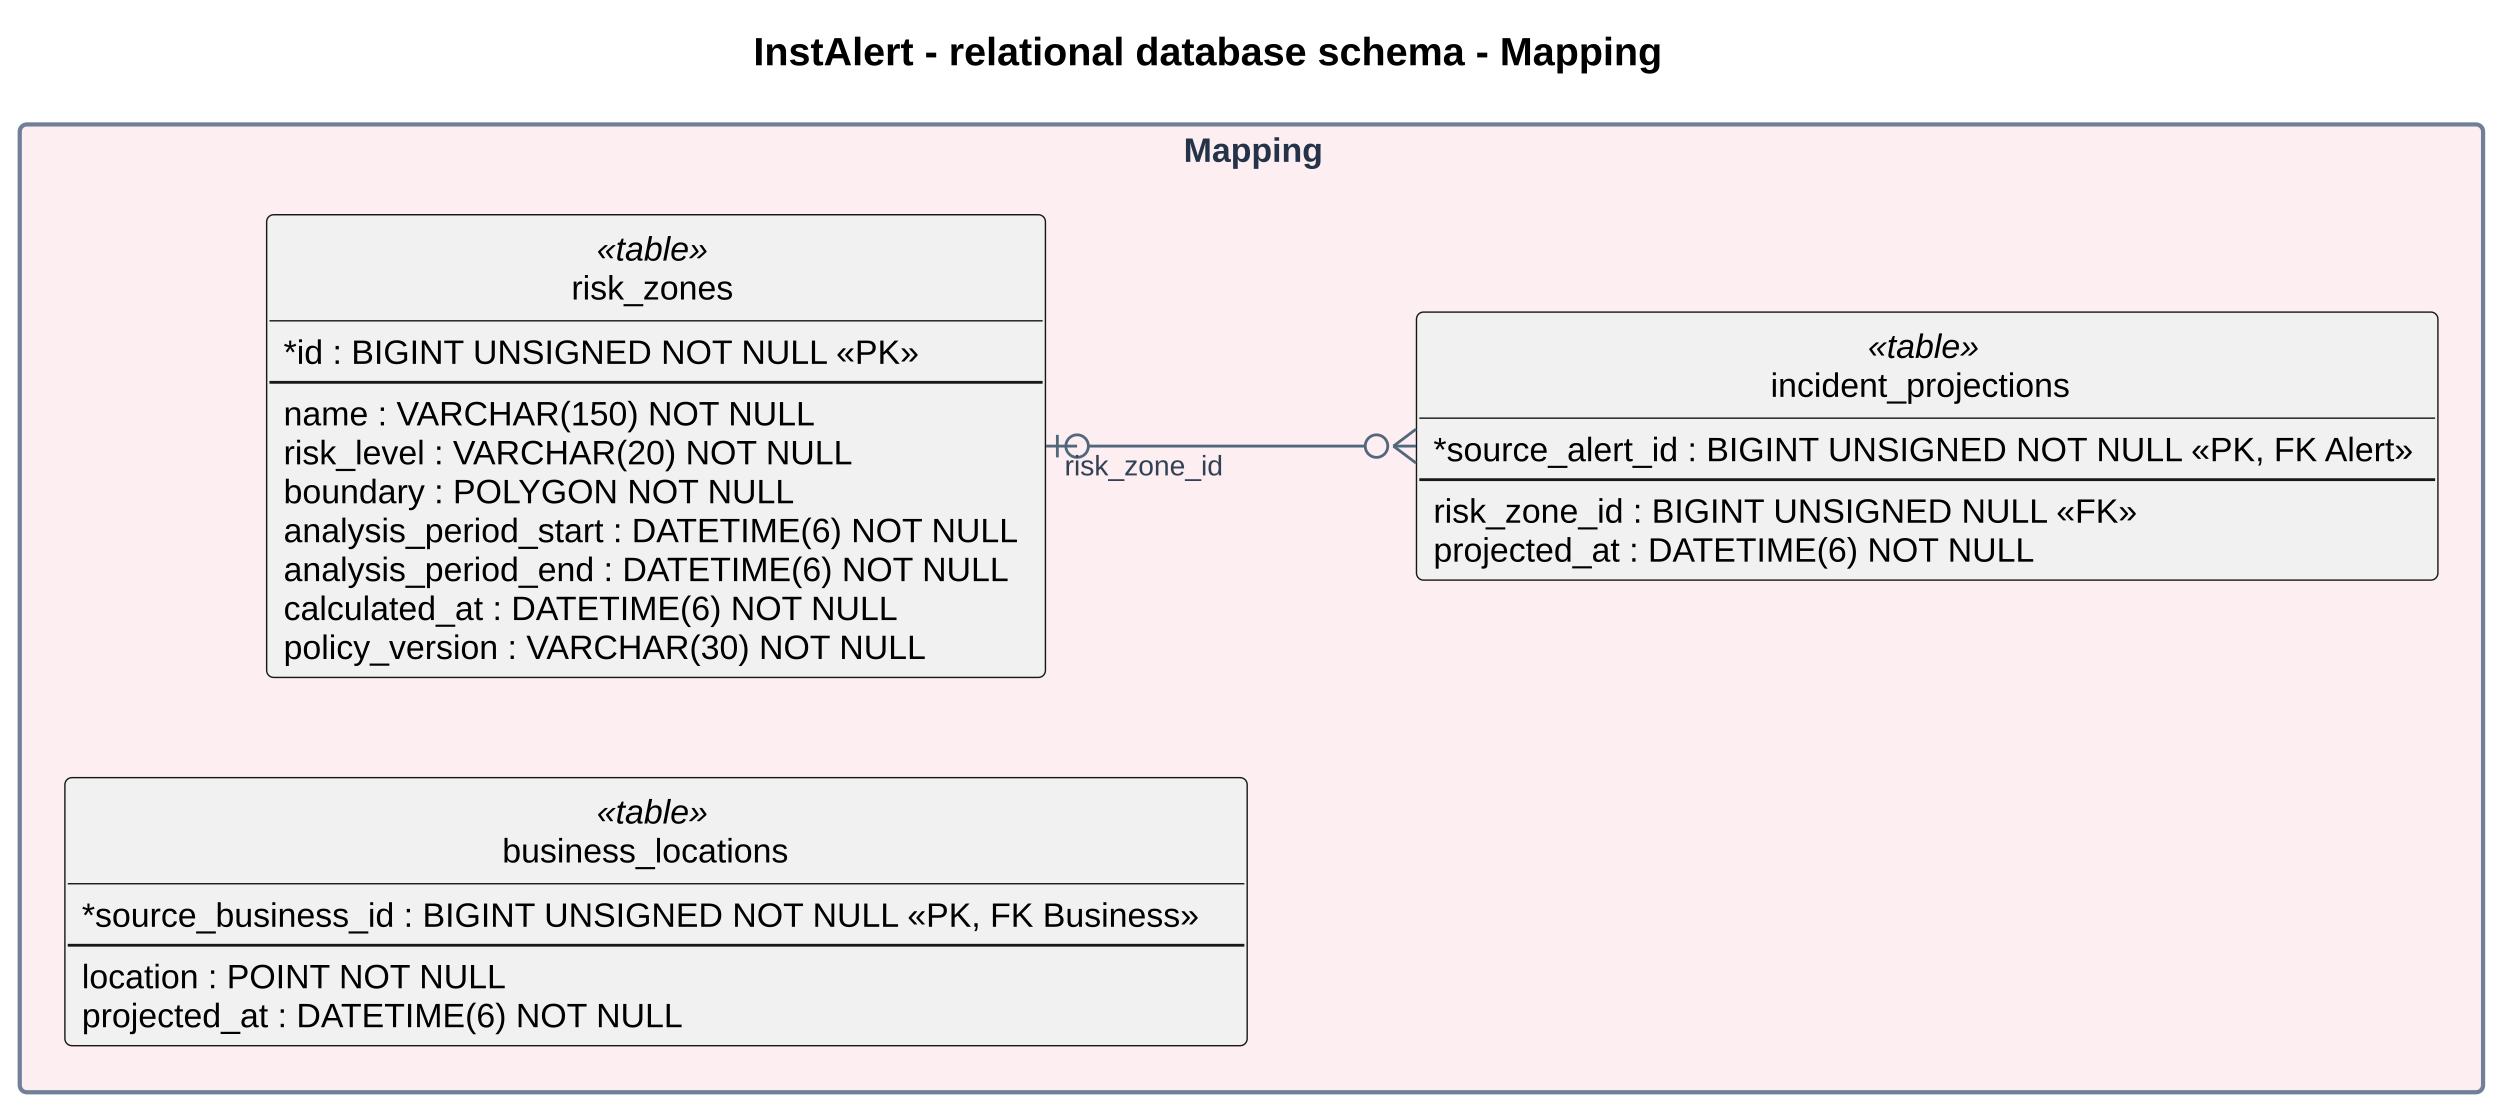
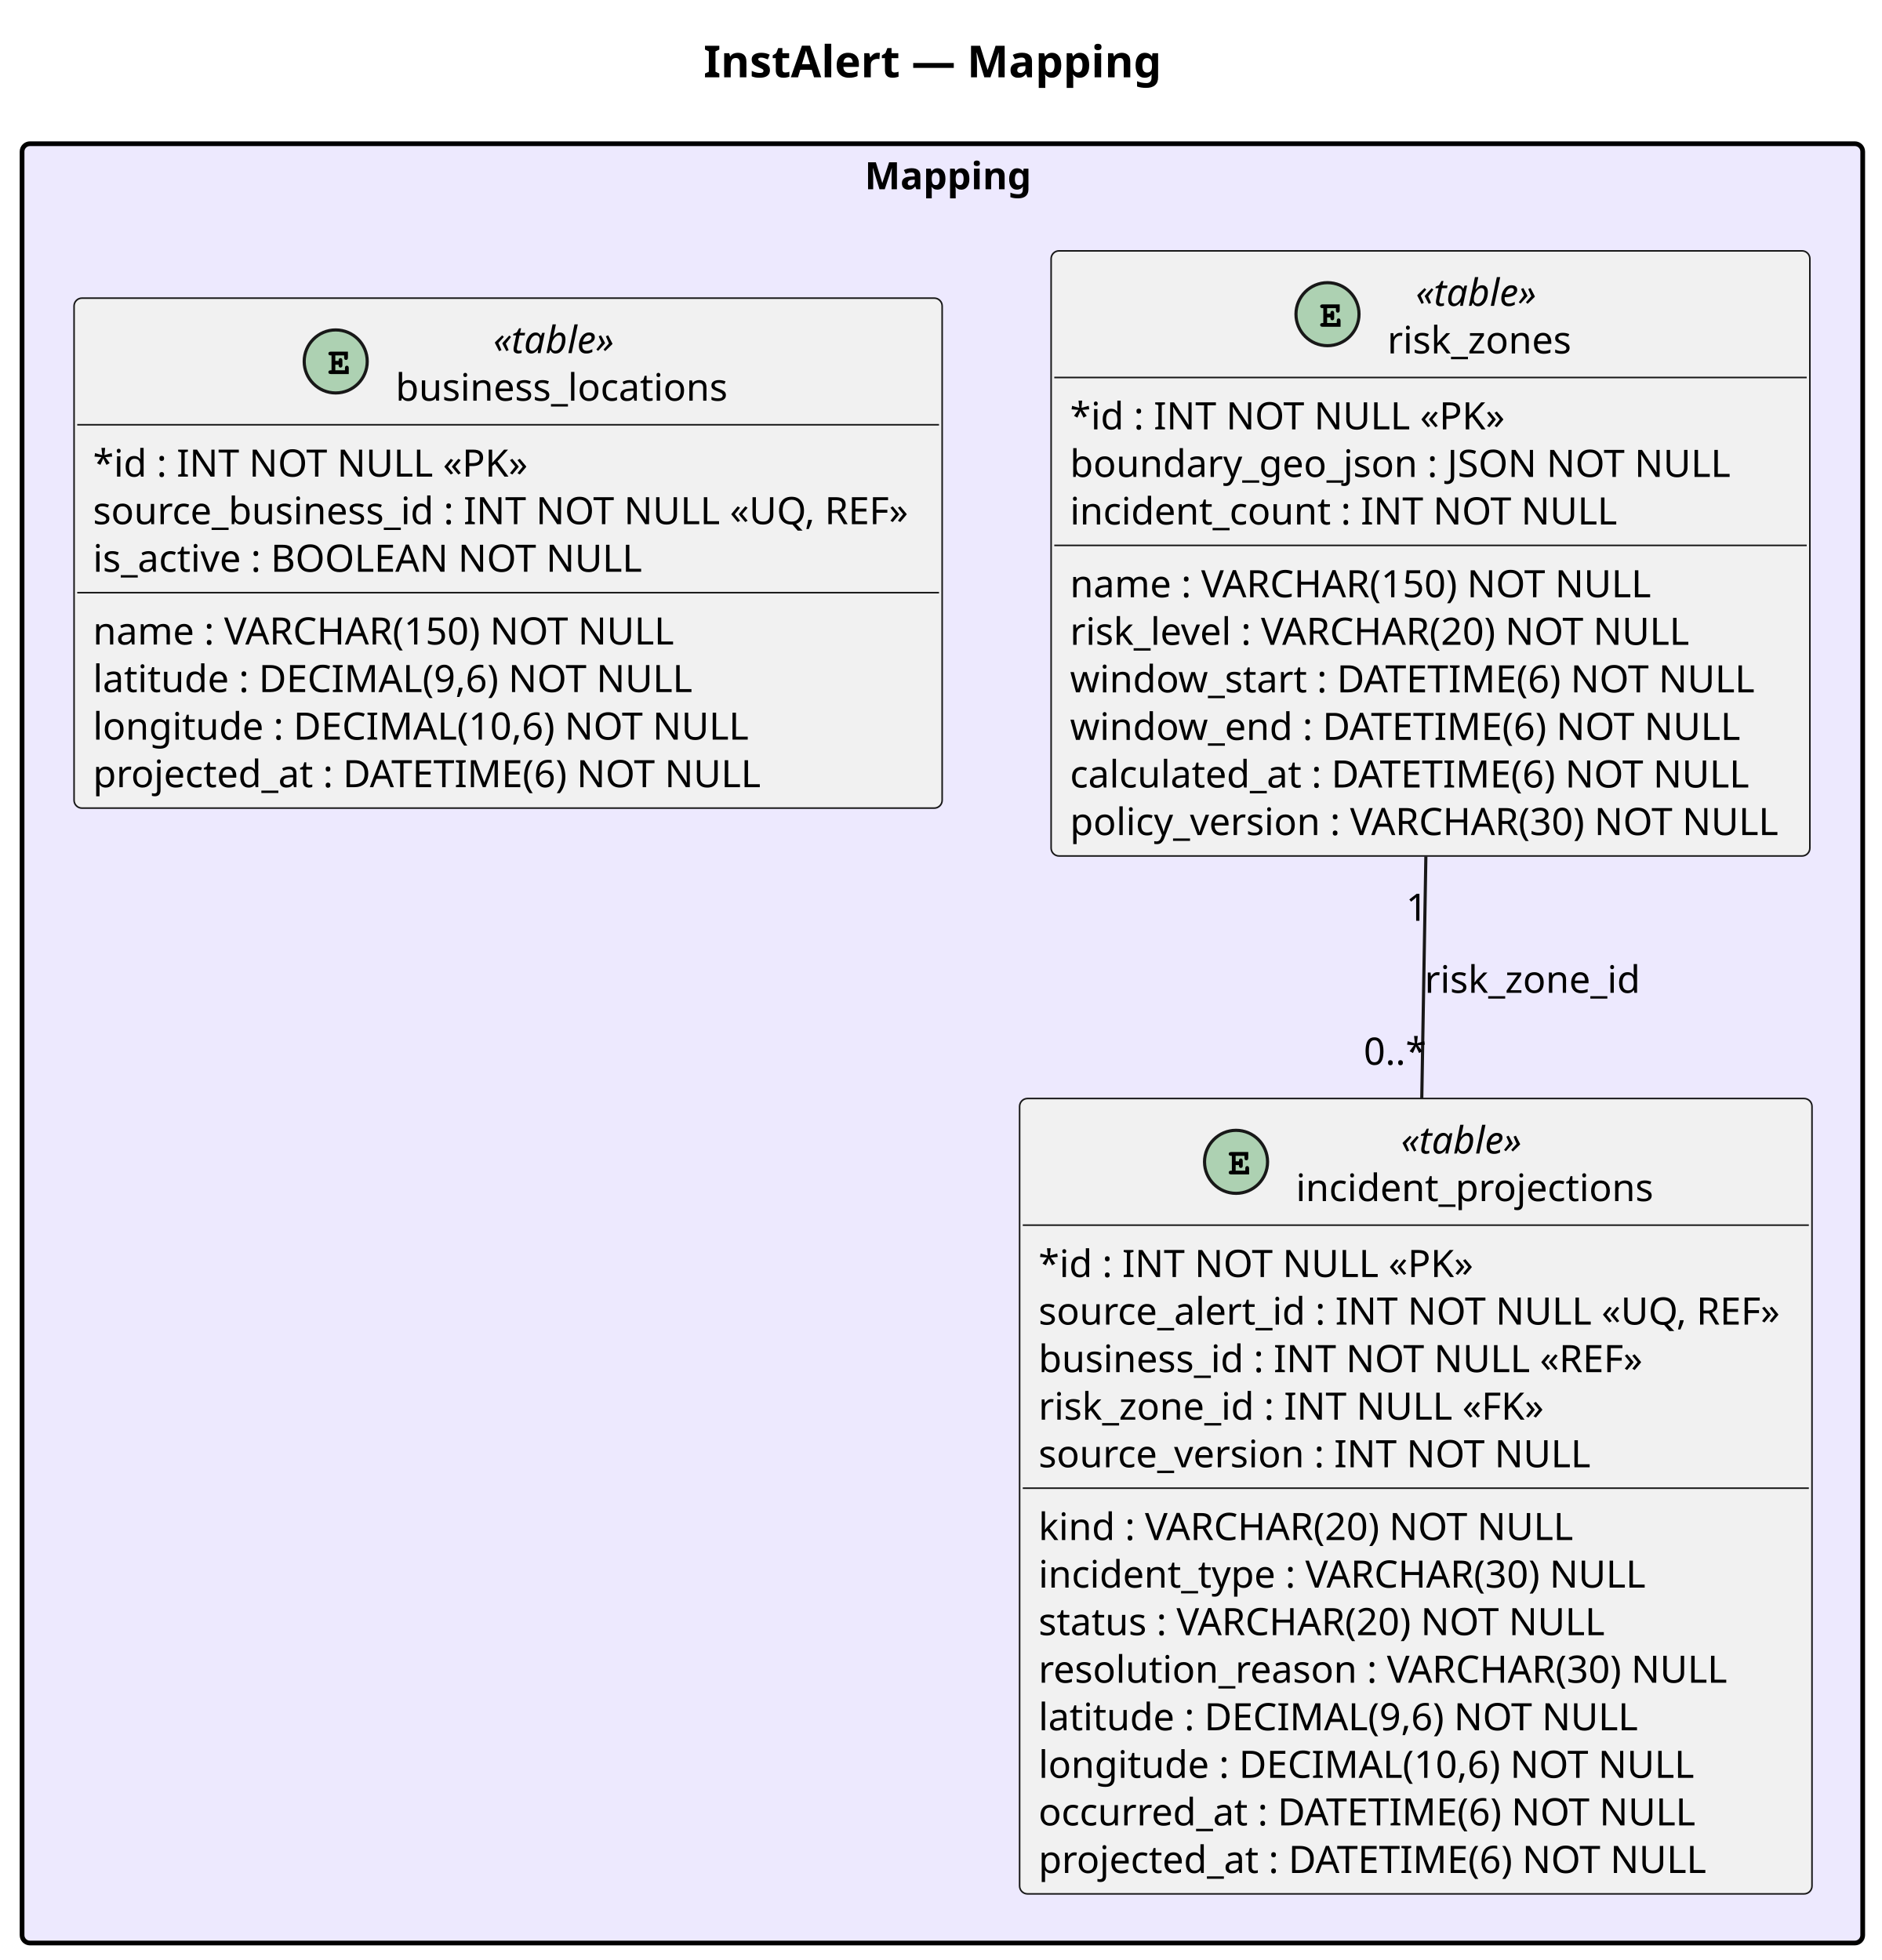
- <svg xmlns="http://www.w3.org/2000/svg" contentStyleType="text/css" height="393px" preserveAspectRatio="none" style="width:886px;height:393px;background:#FFFFFF;" version="1.1" viewBox="0 0 886 393" width="886px" zoomAndPan="magnify">
+ <svg xmlns="http://www.w3.org/2000/svg" contentStyleType="text/css" data-diagram-type="CLASS" height="622px" preserveAspectRatio="none" style="width:597px;height:622px;background:#FFFFFF;" version="1.1" viewBox="0 0 597 622" width="597px" zoomAndPan="magnify">
  <defs />
  <g>
-     <text fill="#000000" font-family="Arial" font-size="14" font-weight="bold" lengthAdjust="spacing" textLength="338" x="267" y="23.132">InstAlert - relational database schema - Mapping</text>
-     <g id="cluster_mappingContext">
-       <rect fill="#FCEEF1" height="343" rx="2.5" ry="2.5" style="stroke:#718096;stroke-width:1.5;" width="873" x="7" y="44.099" />
-       <text fill="#243347" font-family="Arial" font-size="12" font-weight="bold" lengthAdjust="spacing" textLength="48" x="419.5" y="57.355">Mapping</text>
+     <g class="title" data-source-line="8">
+       <text fill="#000000" font-family="sans-serif" font-size="14" font-weight="bold" lengthAdjust="spacing" textLength="136.548" x="223.226" y="24.533">InstAlert — Mapping</text>
    </g>
-     <g id="elem_riskZones">
-       <rect codeLine="21" fill="#F1F1F1" height="163.988" id="riskZones" rx="2.5" ry="2.5" style="stroke:#181818;stroke-width:0.5;" width="276" x="94.5" y="76.099" />
-       <text fill="#000000" font-family="Arial" font-size="12" font-style="italic" lengthAdjust="spacing" textLength="42" x="211.5" y="92.355">«table»</text>
-       <text fill="#000000" font-family="Arial" font-size="12" lengthAdjust="spacing" textLength="60" x="202.5" y="106.153">risk_zones</text>
-       <line style="stroke:#181818;stroke-width:0.5;" x1="95.5" x2="369.5" y1="113.696" y2="113.696" />
-       <text fill="#000000" font-family="Arial" font-size="12" lengthAdjust="spacing" textLength="226" x="100.5" y="128.952">*id : BIGINT UNSIGNED NOT NULL «PK»</text>
-       <line style="stroke:#181818;stroke-width:1.0;" x1="95.5" x2="369.5" y1="135.495" y2="135.495" />
-       <text fill="#000000" font-family="Arial" font-size="12" lengthAdjust="spacing" textLength="190" x="100.5" y="150.751">name : VARCHAR(150) NOT NULL</text>
-       <text fill="#000000" font-family="Arial" font-size="12" lengthAdjust="spacing" textLength="203" x="100.5" y="164.55">risk_level : VARCHAR(20) NOT NULL</text>
-       <text fill="#000000" font-family="Arial" font-size="12" lengthAdjust="spacing" textLength="181" x="100.5" y="178.349">boundary : POLYGON NOT NULL</text>
-       <text fill="#000000" font-family="Arial" font-size="12" lengthAdjust="spacing" textLength="264" x="100.5" y="192.148">analysis_period_start : DATETIME(6) NOT NULL</text>
-       <text fill="#000000" font-family="Arial" font-size="12" lengthAdjust="spacing" textLength="261" x="100.5" y="205.946">analysis_period_end : DATETIME(6) NOT NULL</text>
-       <text fill="#000000" font-family="Arial" font-size="12" lengthAdjust="spacing" textLength="218" x="100.5" y="219.745">calculated_at : DATETIME(6) NOT NULL</text>
-       <text fill="#000000" font-family="Arial" font-size="12" lengthAdjust="spacing" textLength="229" x="100.5" y="233.544">policy_version : VARCHAR(30) NOT NULL</text>
+     <g class="cluster" data-qualified-name="Mapping" data-source-line="9" id="ent0002">
+       <rect fill="#EDE9FE" height="571" rx="2.5" ry="2.5" style="stroke:#000000;stroke-width:1.5;" width="584" x="7" y="45.609" />
+       <text fill="#000000" font-family="sans-serif" font-size="12" font-weight="bold" lengthAdjust="spacing" textLength="49.324" x="274.338" y="60.066">Mapping</text>
    </g>
-     <g id="elem_incidentProjections">
-       <rect codeLine="32" fill="#F1F1F1" height="94.994" id="incidentProjections" rx="2.5" ry="2.5" style="stroke:#181818;stroke-width:0.5;" width="362" x="502" y="110.599" />
-       <text fill="#000000" font-family="Arial" font-size="12" font-style="italic" lengthAdjust="spacing" textLength="42" x="662" y="126.855">«table»</text>
-       <text fill="#000000" font-family="Arial" font-size="12" lengthAdjust="spacing" textLength="111" x="627.5" y="140.653">incident_projections</text>
-       <line style="stroke:#181818;stroke-width:0.5;" x1="503" x2="863" y1="148.196" y2="148.196" />
-       <text fill="#000000" font-family="Arial" font-size="12" lengthAdjust="spacing" textLength="350" x="508" y="163.452">*source_alert_id : BIGINT UNSIGNED NOT NULL «PK, FK Alert»</text>
-       <line style="stroke:#181818;stroke-width:1.0;" x1="503" x2="863" y1="169.995" y2="169.995" />
-       <text fill="#000000" font-family="Arial" font-size="12" lengthAdjust="spacing" textLength="252" x="508" y="185.251">risk_zone_id : BIGINT UNSIGNED NULL «FK»</text>
-       <text fill="#000000" font-family="Arial" font-size="12" lengthAdjust="spacing" textLength="213" x="508" y="199.05">projected_at : DATETIME(6) NOT NULL</text>
+     <g class="entity" data-qualified-name="Mapping.risk_zones" data-source-line="10" id="ent0003">
+       <rect fill="#F1F1F1" height="192.031" rx="2.5" ry="2.5" style="stroke:#181818;stroke-width:0.5;" width="240.732" x="333.5" y="79.609" />
+       <ellipse cx="421.188" cy="99.703" fill="#ADD1B2" rx="10" ry="10" style="stroke:#181818;stroke-width:1;" />
+       <path d="M421.062,100.734 L421.062,102.5 L424.125,102.5 L424.125,101.844 Q424.125,101.422 424.281,101.234 Q424.453,101.047 424.719,101.047 Q424.984,101.047 425.156,101.234 Q425.328,101.422 425.328,101.844 L425.328,103.703 L419.672,103.703 Q419.234,103.703 419.047,103.547 Q418.859,103.375 418.859,103.094 Q418.859,102.828 419.047,102.672 Q419.234,102.5 419.672,102.5 L419.859,102.5 L419.859,97.797 L419.672,97.797 Q419.234,97.797 419.047,97.641 Q418.859,97.469 418.859,97.203 Q418.859,96.922 419.047,96.766 Q419.234,96.594 419.672,96.594 L425.062,96.594 L425.062,98.422 Q425.062,98.859 424.891,99.047 Q424.734,99.219 424.453,99.219 Q424.188,99.219 424.016,99.047 Q423.859,98.859 423.859,98.422 L423.859,97.797 L421.062,97.797 L421.062,99.531 L422.109,99.531 Q422.109,99.062 422.203,98.938 Q422.375,98.641 422.719,98.641 Q422.984,98.641 423.141,98.828 Q423.312,99.016 423.312,99.453 L423.312,100.828 Q423.312,101.219 423.219,101.359 Q423.031,101.641 422.719,101.641 Q422.375,101.641 422.203,101.344 Q422.109,101.219 422.109,100.734 L421.062,100.734 Z " fill="#000000" />
+       <text fill="#000000" font-family="sans-serif" font-size="12" font-style="italic" lengthAdjust="spacing" textLength="39.369" x="449.182" y="97.066">«table»</text>
+       <text fill="#000000" font-family="sans-serif" font-size="12" lengthAdjust="spacing" textLength="57.357" x="440.188" y="112.16">risk_zones</text>
+       <line style="stroke:#181818;stroke-width:0.5;" x1="334.5" x2="573.232" y1="119.797" y2="119.797" />
+       <text fill="#000000" font-family="sans-serif" font-size="12" lengthAdjust="spacing" textLength="138.709" x="339.5" y="136.254">*id : INT NOT NULL «PK»</text>
+       <text fill="#000000" font-family="sans-serif" font-size="12" lengthAdjust="spacing" textLength="210.106" x="339.5" y="151.348">boundary_geo_json : JSON NOT NULL</text>
+       <text fill="#000000" font-family="sans-serif" font-size="12" lengthAdjust="spacing" textLength="169.4" x="339.5" y="166.441">incident_count : INT NOT NULL</text>
+       <line style="stroke:#181818;stroke-width:0.5;" x1="334.5" x2="573.232" y1="173.078" y2="173.078" />
+       <text fill="#000000" font-family="sans-serif" font-size="12" lengthAdjust="spacing" textLength="189.387" x="339.5" y="189.535">name : VARCHAR(150) NOT NULL</text>
+       <text fill="#000000" font-family="sans-serif" font-size="12" lengthAdjust="spacing" textLength="202.711" x="339.5" y="204.629">risk_level : VARCHAR(20) NOT NULL</text>
+       <text fill="#000000" font-family="sans-serif" font-size="12" lengthAdjust="spacing" textLength="218.045" x="339.5" y="219.723">window_start : DATETIME(6) NOT NULL</text>
+       <text fill="#000000" font-family="sans-serif" font-size="12" lengthAdjust="spacing" textLength="214.728" x="339.5" y="234.816">window_end : DATETIME(6) NOT NULL</text>
+       <text fill="#000000" font-family="sans-serif" font-size="12" lengthAdjust="spacing" textLength="218.731" x="339.5" y="249.91">calculated_at : DATETIME(6) NOT NULL</text>
+       <text fill="#000000" font-family="sans-serif" font-size="12" lengthAdjust="spacing" textLength="228.732" x="339.5" y="265.004">policy_version : VARCHAR(30) NOT NULL</text>
    </g>
-     <g id="elem_businessLocations">
-       <rect codeLine="38" fill="#F1F1F1" height="94.994" id="businessLocations" rx="2.5" ry="2.5" style="stroke:#181818;stroke-width:0.5;" width="419" x="23" y="275.599" />
-       <text fill="#000000" font-family="Arial" font-size="12" font-style="italic" lengthAdjust="spacing" textLength="42" x="211.5" y="291.854">«table»</text>
-       <text fill="#000000" font-family="Arial" font-size="12" lengthAdjust="spacing" textLength="109" x="178" y="305.653">business_locations</text>
-       <line style="stroke:#181818;stroke-width:0.5;" x1="24" x2="441" y1="313.196" y2="313.196" />
-       <text fill="#000000" font-family="Arial" font-size="12" lengthAdjust="spacing" textLength="407" x="29" y="328.452">*source_business_id : BIGINT UNSIGNED NOT NULL «PK, FK Business»</text>
-       <line style="stroke:#181818;stroke-width:1.0;" x1="24" x2="441" y1="334.995" y2="334.995" />
-       <text fill="#000000" font-family="Arial" font-size="12" lengthAdjust="spacing" textLength="151" x="29" y="350.251">location : POINT NOT NULL</text>
-       <text fill="#000000" font-family="Arial" font-size="12" lengthAdjust="spacing" textLength="213" x="29" y="364.05">projected_at : DATETIME(6) NOT NULL</text>
+     <g class="entity" data-qualified-name="Mapping.incident_projections" data-source-line="21" id="ent0004">
+       <rect fill="#F1F1F1" height="252.406" rx="2.5" ry="2.5" style="stroke:#181818;stroke-width:0.5;" width="251.408" x="323.5" y="348.609" />
+       <ellipse cx="392.171" cy="368.703" fill="#ADD1B2" rx="10" ry="10" style="stroke:#181818;stroke-width:1;" />
+       <path d="M392.046,369.734 L392.046,371.5 L395.108,371.5 L395.108,370.844 Q395.108,370.422 395.265,370.234 Q395.437,370.047 395.702,370.047 Q395.968,370.047 396.14,370.234 Q396.312,370.422 396.312,370.844 L396.312,372.703 L390.655,372.703 Q390.218,372.703 390.03,372.547 Q389.843,372.375 389.843,372.094 Q389.843,371.828 390.03,371.672 Q390.218,371.5 390.655,371.5 L390.843,371.5 L390.843,366.797 L390.655,366.797 Q390.218,366.797 390.03,366.641 Q389.843,366.469 389.843,366.203 Q389.843,365.922 390.03,365.766 Q390.218,365.594 390.655,365.594 L396.046,365.594 L396.046,367.422 Q396.046,367.859 395.874,368.047 Q395.718,368.219 395.437,368.219 Q395.171,368.219 394.999,368.047 Q394.843,367.859 394.843,367.422 L394.843,366.797 L392.046,366.797 L392.046,368.531 L393.093,368.531 Q393.093,368.062 393.187,367.938 Q393.358,367.641 393.702,367.641 Q393.968,367.641 394.124,367.828 Q394.296,368.016 394.296,368.453 L394.296,369.828 Q394.296,370.219 394.202,370.359 Q394.015,370.641 393.702,370.641 Q393.358,370.641 393.187,370.344 Q393.093,370.219 393.093,369.734 L392.046,369.734 Z " fill="#000000" />
+       <text fill="#000000" font-family="sans-serif" font-size="12" font-style="italic" lengthAdjust="spacing" textLength="39.369" x="444.519" y="366.066">«table»</text>
+       <text fill="#000000" font-family="sans-serif" font-size="12" lengthAdjust="spacing" textLength="106.066" x="411.171" y="381.16">incident_projections</text>
+       <line style="stroke:#181818;stroke-width:0.5;" x1="324.5" x2="573.908" y1="388.797" y2="388.797" />
+       <text fill="#000000" font-family="sans-serif" font-size="12" lengthAdjust="spacing" textLength="138.709" x="329.5" y="405.254">*id : INT NOT NULL «PK»</text>
+       <text fill="#000000" font-family="sans-serif" font-size="12" lengthAdjust="spacing" textLength="239.408" x="329.5" y="420.348">source_alert_id : INT NOT NULL «UQ, REF»</text>
+       <text fill="#000000" font-family="sans-serif" font-size="12" lengthAdjust="spacing" textLength="196.066" x="329.5" y="435.441">business_id : INT NOT NULL «REF»</text>
+       <text fill="#000000" font-family="sans-serif" font-size="12" lengthAdjust="spacing" textLength="162.732" x="329.5" y="450.535">risk_zone_id : INT NULL «FK»</text>
+       <text fill="#000000" font-family="sans-serif" font-size="12" lengthAdjust="spacing" textLength="173.385" x="329.5" y="465.629">source_version : INT NOT NULL</text>
+       <line style="stroke:#181818;stroke-width:0.5;" x1="324.5" x2="573.908" y1="472.266" y2="472.266" />
+       <text fill="#000000" font-family="sans-serif" font-size="12" lengthAdjust="spacing" textLength="174.709" x="329.5" y="488.723">kind : VARCHAR(20) NOT NULL</text>
+       <text fill="#000000" font-family="sans-serif" font-size="12" lengthAdjust="spacing" textLength="194.748" x="329.5" y="503.816">incident_type : VARCHAR(30) NULL</text>
+       <text fill="#000000" font-family="sans-serif" font-size="12" lengthAdjust="spacing" textLength="184.711" x="329.5" y="518.91">status : VARCHAR(20) NOT NULL</text>
+       <text fill="#000000" font-family="sans-serif" font-size="12" lengthAdjust="spacing" textLength="219.428" x="329.5" y="534.004">resolution_reason : VARCHAR(30) NULL</text>
+       <text fill="#000000" font-family="sans-serif" font-size="12" lengthAdjust="spacing" textLength="189.393" x="329.5" y="549.098">latitude : DECIMAL(9,6) NOT NULL</text>
+       <text fill="#000000" font-family="sans-serif" font-size="12" lengthAdjust="spacing" textLength="206.08" x="329.5" y="564.191">longitude : DECIMAL(10,6) NOT NULL</text>
+       <text fill="#000000" font-family="sans-serif" font-size="12" lengthAdjust="spacing" textLength="211.383" x="329.5" y="579.285">occurred_at : DATETIME(6) NOT NULL</text>
+       <text fill="#000000" font-family="sans-serif" font-size="12" lengthAdjust="spacing" textLength="214.06" x="329.5" y="594.379">projected_at : DATETIME(6) NOT NULL</text>
    </g>
-     <g id="link_riskZones_incidentProjections">
-       <path codeLine="45" d="M385.73,158.099 C427.11,158.099 440.12,158.099 483.83,158.099 " fill="none" id="riskZones-incidentProjections" style="stroke:#52677C;stroke-width:1.0;" />
-       <line style="stroke:#52677C;stroke-width:1.0;" x1="381.73" x2="370.73" y1="158.099" y2="158.099" />
-       <ellipse cx="381.73" cy="158.099" fill="none" rx="4" ry="4" style="stroke:#52677C;stroke-width:1.0;" />
-       <line style="stroke:#52677C;stroke-width:1.0;" x1="374.73" x2="374.73" y1="162.099" y2="154.099" />
-       <line style="stroke:#52677C;stroke-width:1.0;" x1="493.83" x2="501.83" y1="158.099" y2="152.099" />
-       <line style="stroke:#52677C;stroke-width:1.0;" x1="493.83" x2="501.83" y1="158.099" y2="164.099" />
-       <line style="stroke:#52677C;stroke-width:1.0;" x1="493.83" x2="501.83" y1="158.099" y2="158.099" />
-       <ellipse cx="487.83" cy="158.099" fill="none" rx="4" ry="4" style="stroke:#52677C;stroke-width:1.0;" />
-       <text fill="#334155" font-family="Arial" font-size="10" lengthAdjust="spacing" textLength="58" x="377.28" y="168.478">risk_zone_id</text>
+     <g class="entity" data-qualified-name="Mapping.business_locations" data-source-line="36" id="ent0005">
+       <rect fill="#F1F1F1" height="161.844" rx="2.5" ry="2.5" style="stroke:#181818;stroke-width:0.5;" width="275.426" x="23.5" y="94.609" />
+       <ellipse cx="106.515" cy="114.703" fill="#ADD1B2" rx="10" ry="10" style="stroke:#181818;stroke-width:1;" />
+       <path d="M106.39,115.734 L106.39,117.5 L109.452,117.5 L109.452,116.844 Q109.452,116.422 109.608,116.234 Q109.78,116.047 110.046,116.047 Q110.311,116.047 110.483,116.234 Q110.655,116.422 110.655,116.844 L110.655,118.703 L104.999,118.703 Q104.561,118.703 104.374,118.547 Q104.186,118.375 104.186,118.094 Q104.186,117.828 104.374,117.672 Q104.561,117.5 104.999,117.5 L105.186,117.5 L105.186,112.797 L104.999,112.797 Q104.561,112.797 104.374,112.641 Q104.186,112.469 104.186,112.203 Q104.186,111.922 104.374,111.766 Q104.561,111.594 104.999,111.594 L110.39,111.594 L110.39,113.422 Q110.39,113.859 110.218,114.047 Q110.061,114.219 109.78,114.219 Q109.515,114.219 109.343,114.047 Q109.186,113.859 109.186,113.422 L109.186,112.797 L106.39,112.797 L106.39,114.531 L107.436,114.531 Q107.436,114.062 107.53,113.938 Q107.702,113.641 108.046,113.641 Q108.311,113.641 108.468,113.828 Q108.64,114.016 108.64,114.453 L108.64,115.828 Q108.64,116.219 108.546,116.359 Q108.358,116.641 108.046,116.641 Q107.702,116.641 107.53,116.344 Q107.436,116.219 107.436,115.734 L106.39,115.734 Z " fill="#000000" />
+       <text fill="#000000" font-family="sans-serif" font-size="12" font-style="italic" lengthAdjust="spacing" textLength="39.369" x="156.528" y="112.066">«table»</text>
+       <text fill="#000000" font-family="sans-serif" font-size="12" lengthAdjust="spacing" textLength="101.397" x="125.515" y="127.16">business_locations</text>
+       <line style="stroke:#181818;stroke-width:0.5;" x1="24.5" x2="297.926" y1="134.797" y2="134.797" />
+       <text fill="#000000" font-family="sans-serif" font-size="12" lengthAdjust="spacing" textLength="138.709" x="29.5" y="151.254">*id : INT NOT NULL «PK»</text>
+       <text fill="#000000" font-family="sans-serif" font-size="12" lengthAdjust="spacing" textLength="263.426" x="29.5" y="166.348">source_business_id : INT NOT NULL «UQ, REF»</text>
+       <text fill="#000000" font-family="sans-serif" font-size="12" lengthAdjust="spacing" textLength="177.387" x="29.5" y="181.441">is_active : BOOLEAN NOT NULL</text>
+       <line style="stroke:#181818;stroke-width:0.5;" x1="24.5" x2="297.926" y1="188.078" y2="188.078" />
+       <text fill="#000000" font-family="sans-serif" font-size="12" lengthAdjust="spacing" textLength="189.387" x="29.5" y="204.535">name : VARCHAR(150) NOT NULL</text>
+       <text fill="#000000" font-family="sans-serif" font-size="12" lengthAdjust="spacing" textLength="189.393" x="29.5" y="219.629">latitude : DECIMAL(9,6) NOT NULL</text>
+       <text fill="#000000" font-family="sans-serif" font-size="12" lengthAdjust="spacing" textLength="206.08" x="29.5" y="234.723">longitude : DECIMAL(10,6) NOT NULL</text>
+       <text fill="#000000" font-family="sans-serif" font-size="12" lengthAdjust="spacing" textLength="214.06" x="29.5" y="249.816">projected_at : DATETIME(6) NOT NULL</text>
+     </g>
+     <g class="link" data-entity-1="ent0003" data-entity-2="ent0004" data-link-type="association" data-source-line="46" id="lnk6">
+       <path codeLine="46" d="M452.4,271.809 C451.99,296.239 451.54,322.889 451.1,348.579" fill="none" id="risk_zones-incident_projections" style="stroke:#181818;stroke-width:1;" />
+       <text fill="#000000" font-family="sans-serif" font-size="12" lengthAdjust="spacing" textLength="67.371" x="452" y="315.066">risk_zone_id</text>
+       <text fill="#000000" font-family="sans-serif" font-size="12" lengthAdjust="spacing" textLength="6.674" x="446.084" y="292.208">1</text>
+       <text fill="#000000" font-family="sans-serif" font-size="12" lengthAdjust="spacing" textLength="18.012" x="432.668" y="337.89">0..*</text>
    </g>
  </g>
</svg>
